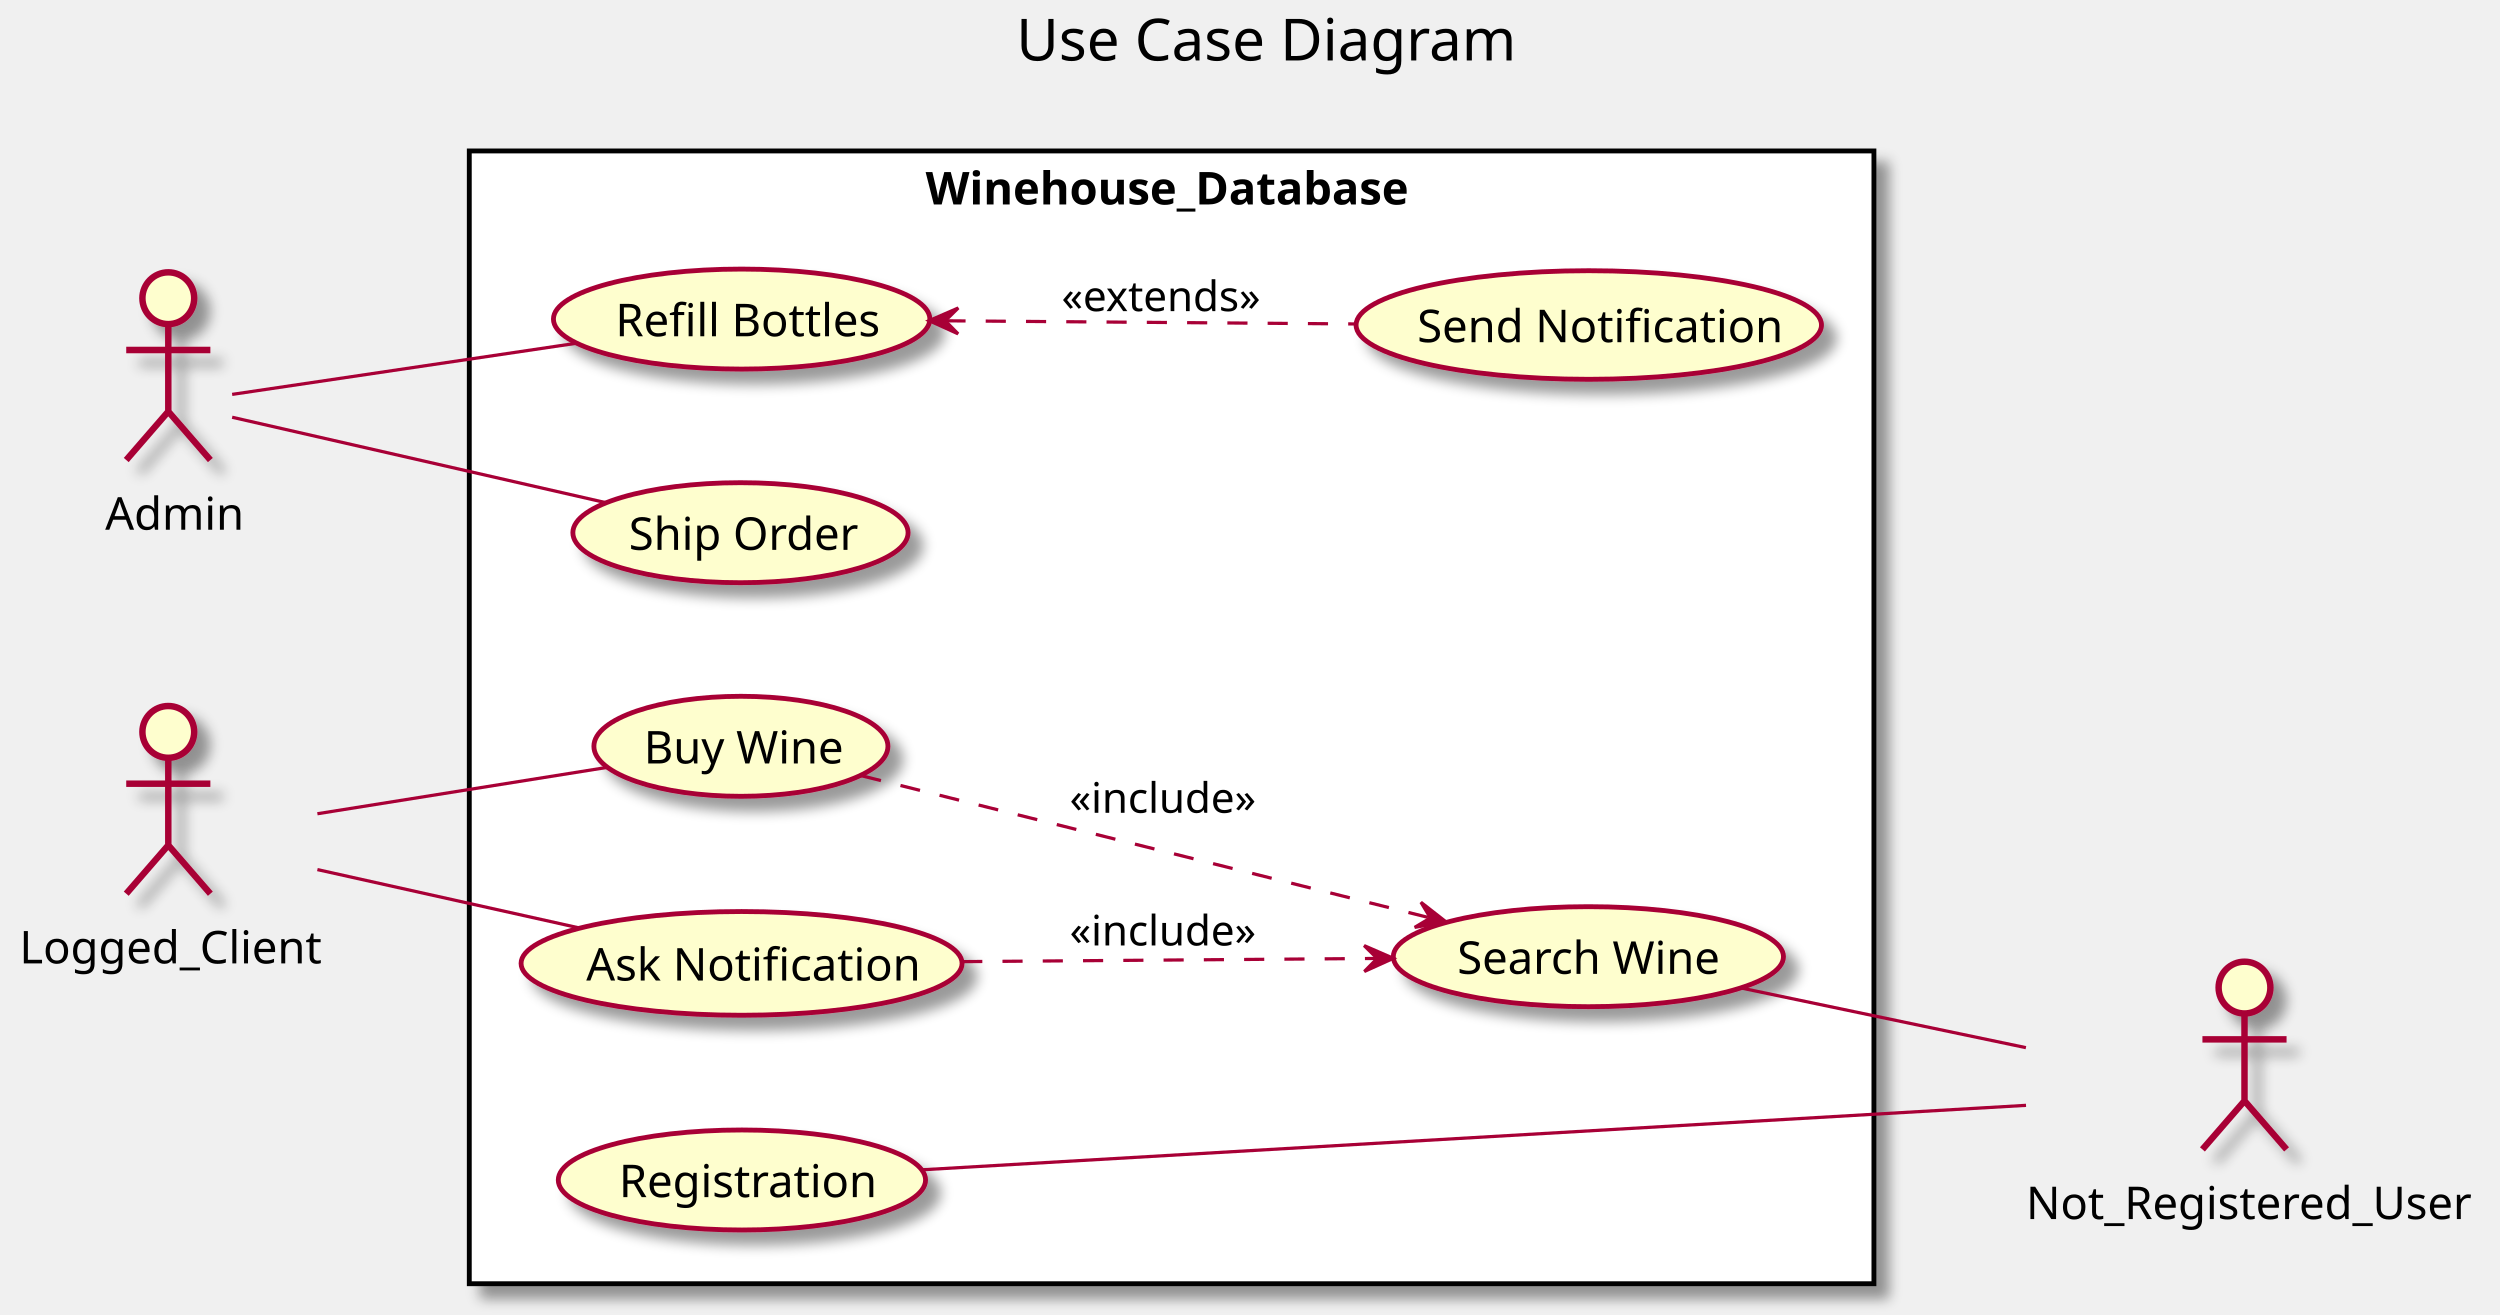
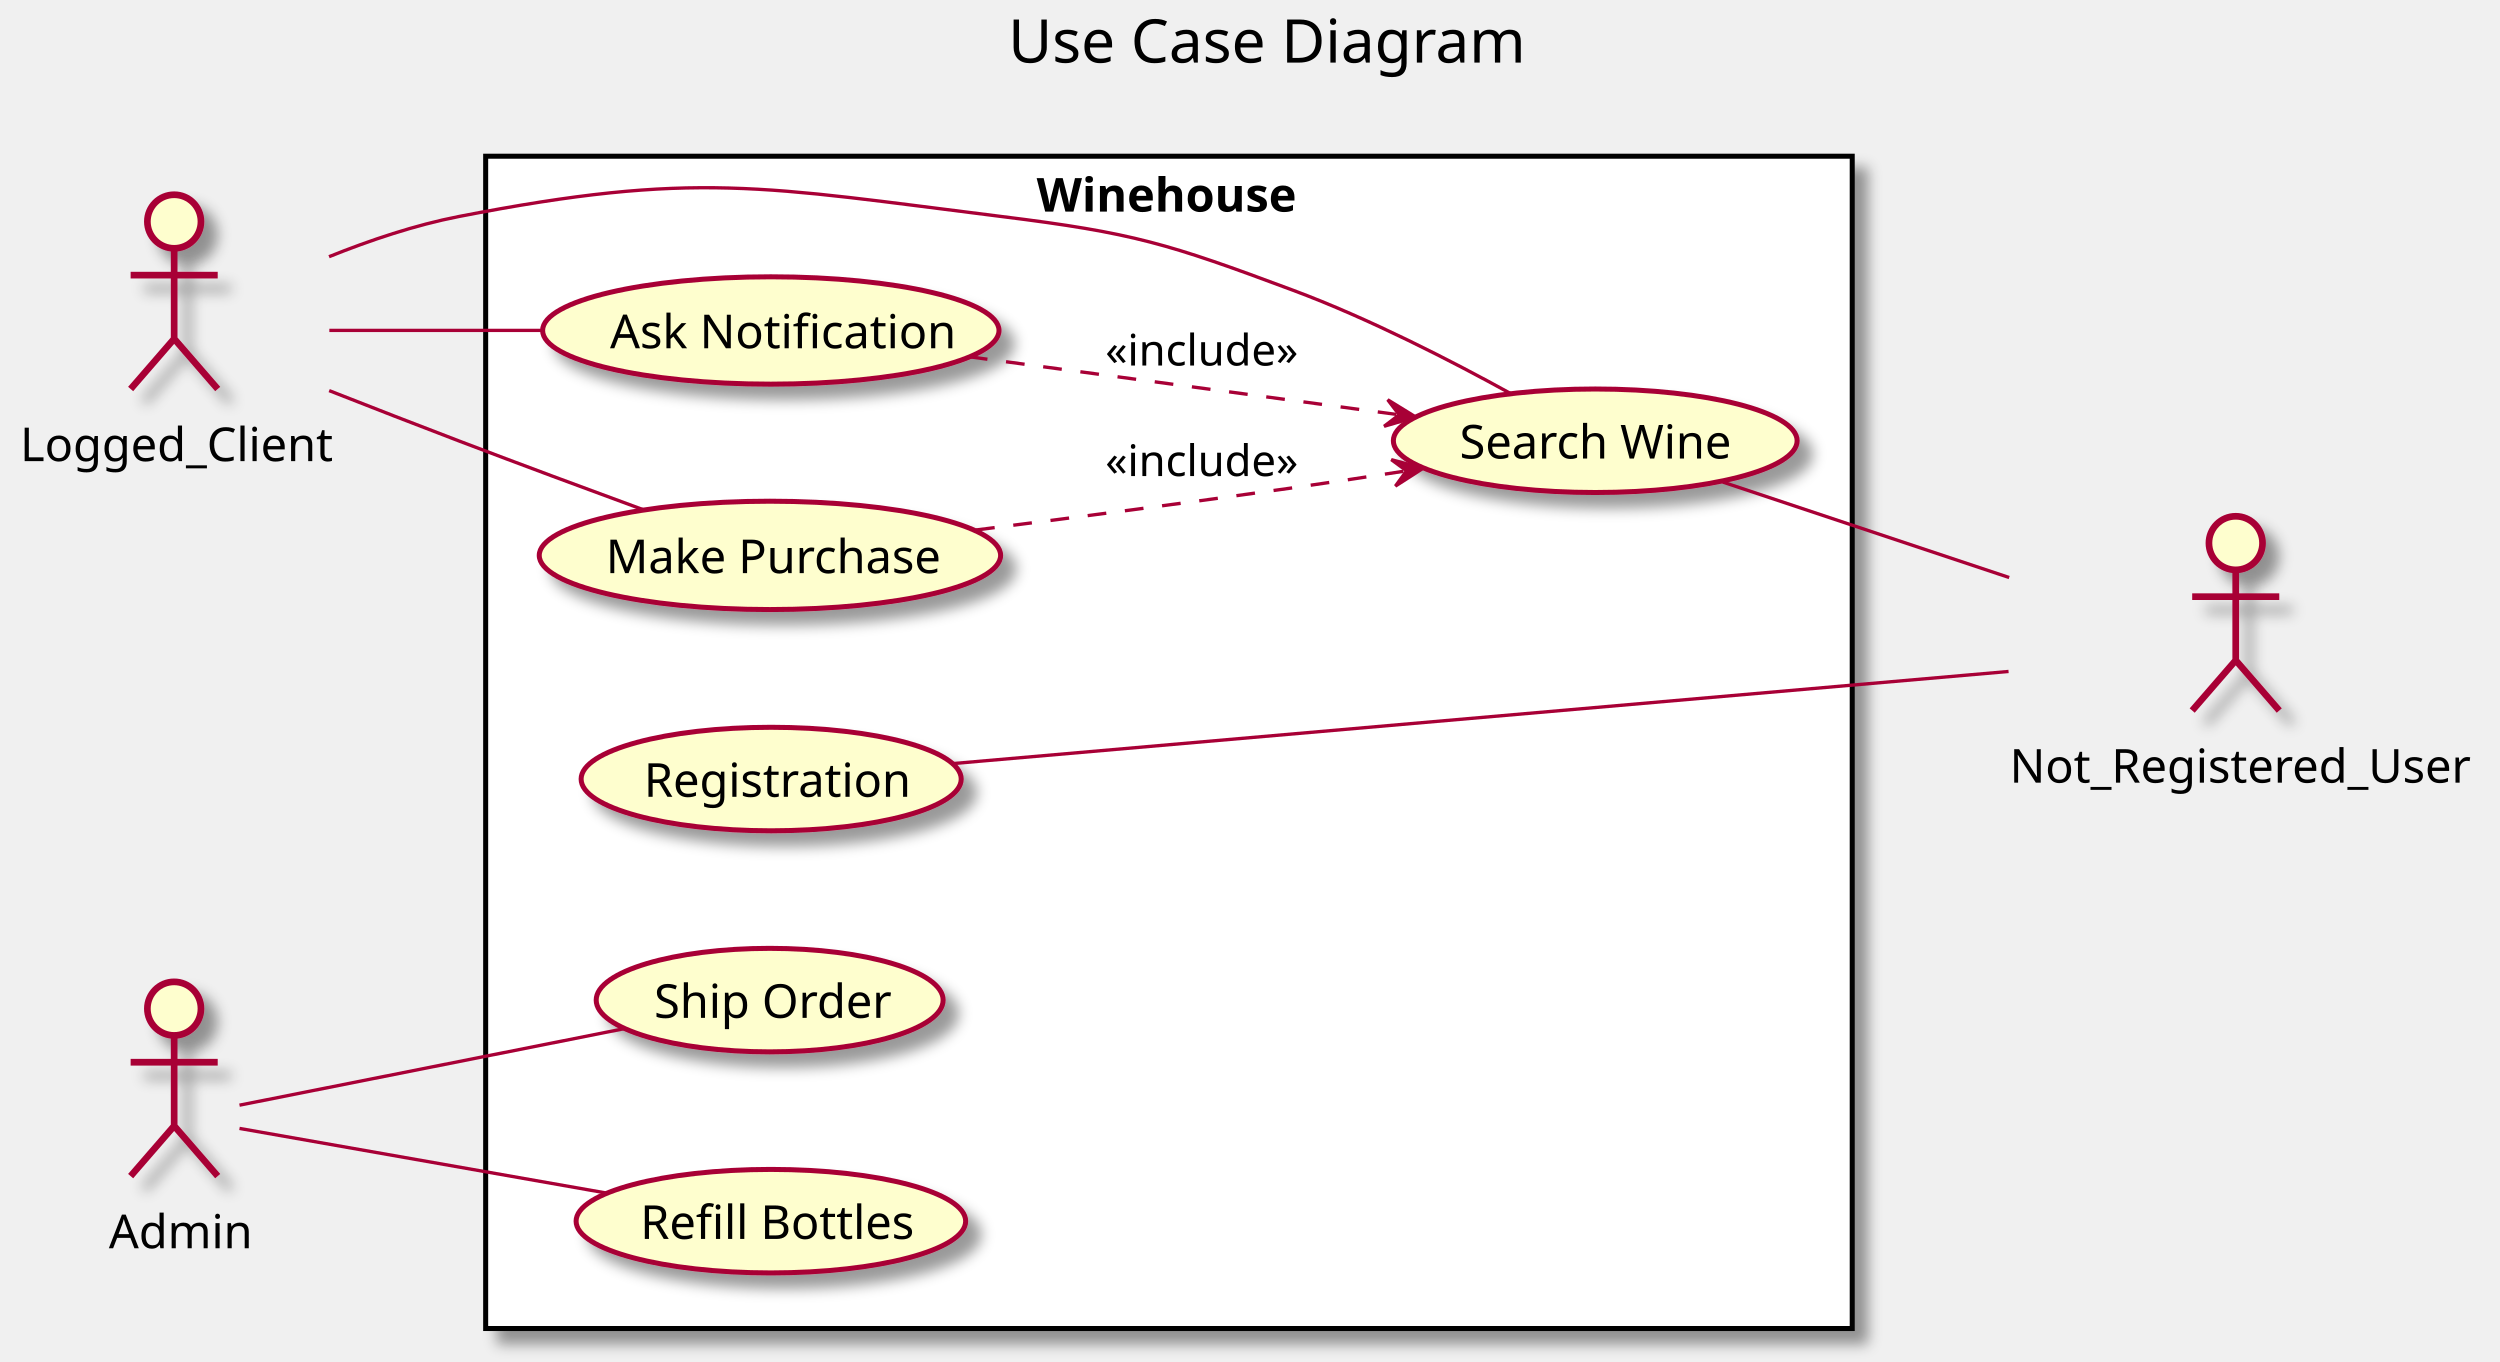
- <svg xmlns="http://www.w3.org/2000/svg" contentScriptType="application/ecmascript" contentStyleType="text/css" height="457.875px" preserveAspectRatio="none" style="width:869px;height:457px;" version="1.1" viewBox="0 0 869 457" width="869.625px" zoomAndPan="magnify">
+ <svg xmlns="http://www.w3.org/2000/svg" contentScriptType="application/ecmascript" contentStyleType="text/css" height="508.75px" preserveAspectRatio="none" style="width:933px;height:508px;" version="1.1" viewBox="0 0 933 508" width="933.75px" zoomAndPan="magnify">
  <defs>
-     <filter height="300%" id="flmkrvy608lcd" width="300%" x="-1" y="-1">
-       <feGaussianBlur result="blurOut" stdDeviation="2.25" />
+     <filter height="300%" id="f2cj5gtmdo3c7" width="300%" x="-1" y="-1">
+       <feGaussianBlur result="blurOut" stdDeviation="2.5" />
      <feColorMatrix in="blurOut" result="blurOut2" type="matrix" values="0 0 0 0 0 0 0 0 0 0 0 0 0 0 0 0 0 0 .4 0" />
-       <feOffset dx="4.5" dy="4.5" in="blurOut2" result="blurOut3" />
+       <feOffset dx="5.0" dy="5.0" in="blurOut2" result="blurOut3" />
      <feBlend in="SourceGraphic" in2="blurOut3" mode="normal" />
    </filter>
  </defs>
  <g>
-     <text fill="#000000" font-family="sans-serif" font-size="20.25" lengthAdjust="spacingAndGlyphs" textLength="169.875" x="353.25" y="21.021">Use Case Diagram</text>
-     <rect fill="#FFFFFF" filter="url(#flmkrvy608lcd)" height="393.75" style="stroke: #000000; stroke-width: 1.688;" width="488.25" x="163.125" y="52.471" />
-     <text fill="#000000" font-family="sans-serif" font-size="15.75" font-weight="bold" lengthAdjust="spacingAndGlyphs" textLength="171" x="321.75" y="71.071">Winehouse_Database</text>
-     <ellipse cx="257.895" cy="410.166" fill="#FEFECE" filter="url(#flmkrvy608lcd)" rx="63.833" ry="17.383" style="stroke: #A80036; stroke-width: 1.688;" />
-     <text fill="#000000" font-family="sans-serif" font-size="15.75" lengthAdjust="spacingAndGlyphs" textLength="85.5" x="215.145" y="416.134">Registration</text>
-     <ellipse cx="552.123" cy="332.541" fill="#FEFECE" filter="url(#flmkrvy608lcd)" rx="67.81" ry="17.383" style="stroke: #A80036; stroke-width: 1.688;" />
-     <text fill="#000000" font-family="sans-serif" font-size="15.75" lengthAdjust="spacingAndGlyphs" textLength="91.125" x="506.56" y="338.509">Search Wine</text>
-     <ellipse cx="257.542" cy="259.416" fill="#FEFECE" filter="url(#flmkrvy608lcd)" rx="51.105" ry="17.383" style="stroke: #A80036; stroke-width: 1.688;" />
-     <text fill="#000000" font-family="sans-serif" font-size="15.75" lengthAdjust="spacingAndGlyphs" textLength="67.5" x="223.792" y="265.384">Buy Wine</text>
-     <ellipse cx="257.772" cy="334.875" fill="#FEFECE" filter="url(#flmkrvy608lcd)" rx="76.647" ry="18.029" style="stroke: #A80036; stroke-width: 1.688;" />
-     <text fill="#000000" font-family="sans-serif" font-size="15.75" lengthAdjust="spacingAndGlyphs" textLength="108" x="203.773" y="340.843">Ask Notification</text>
-     <ellipse cx="257.799" cy="110.916" fill="#FEFECE" filter="url(#flmkrvy608lcd)" rx="65.424" ry="17.383" style="stroke: #A80036; stroke-width: 1.688;" />
-     <text fill="#000000" font-family="sans-serif" font-size="15.75" lengthAdjust="spacingAndGlyphs" textLength="87.75" x="213.924" y="116.884">Refill Bottles</text>
-     <ellipse cx="552.261" cy="112.973" fill="#FEFECE" filter="url(#flmkrvy608lcd)" rx="80.886" ry="18.877" style="stroke: #A80036; stroke-width: 1.688;" />
-     <text fill="#000000" font-family="sans-serif" font-size="15.75" lengthAdjust="spacingAndGlyphs" textLength="119.25" x="492.636" y="118.941">Send Notification</text>
-     <ellipse cx="257.389" cy="185.166" fill="#FEFECE" filter="url(#flmkrvy608lcd)" rx="58.264" ry="17.383" style="stroke: #A80036; stroke-width: 1.688;" />
-     <text fill="#000000" font-family="sans-serif" font-size="15.75" lengthAdjust="spacingAndGlyphs" textLength="77.625" x="218.577" y="191.134">Ship Order</text>
-     <ellipse cx="58.5" cy="103.658" fill="#FEFECE" filter="url(#flmkrvy608lcd)" rx="9" ry="9" style="stroke: #A80036; stroke-width: 2.25;" />
-     <path d="M58.5,112.658 L58.5,143.033 M43.875,121.658 L73.125,121.658 M58.5,143.033 L43.875,159.908 M58.5,143.033 L73.125,159.908 " fill="none" filter="url(#flmkrvy608lcd)" style="stroke: #A80036; stroke-width: 2.25;" />
-     <text fill="#000000" font-family="sans-serif" font-size="15.75" lengthAdjust="spacingAndGlyphs" textLength="43.875" x="36.562" y="184.133">Admin</text>
-     <ellipse cx="58.5" cy="254.408" fill="#FEFECE" filter="url(#flmkrvy608lcd)" rx="9" ry="9" style="stroke: #A80036; stroke-width: 2.25;" />
-     <path d="M58.5,263.408 L58.5,293.783 M43.875,272.408 L73.125,272.408 M58.5,293.783 L43.875,310.658 M58.5,293.783 L73.125,310.658 " fill="none" filter="url(#flmkrvy608lcd)" style="stroke: #A80036; stroke-width: 2.25;" />
-     <text fill="#000000" font-family="sans-serif" font-size="15.75" lengthAdjust="spacingAndGlyphs" textLength="103.5" x="6.75" y="334.883">Logged_Client</text>
-     <ellipse cx="780.188" cy="343.283" fill="#FEFECE" filter="url(#flmkrvy608lcd)" rx="9" ry="9" style="stroke: #A80036; stroke-width: 2.25;" />
-     <path d="M780.188,352.283 L780.188,382.658 M765.562,361.283 L794.812,361.283 M780.188,382.658 L765.562,399.533 M780.188,382.658 L794.812,399.533 " fill="none" filter="url(#flmkrvy608lcd)" style="stroke: #A80036; stroke-width: 2.25;" />
-     <text fill="#000000" font-family="sans-serif" font-size="15.75" lengthAdjust="spacingAndGlyphs" textLength="151.875" x="704.25" y="423.758">Not_Registered_User</text>
-     <path d="M704.244,384.213 C600.716,390.257 415.735,401.056 319.967,406.647 " fill="none" id="Not_Registered_User-Registration" style="stroke: #A80036; stroke-width: 1.125;" />
-     <path d="M605.532,343.495 C634.806,349.627 671.862,357.39 704.208,364.166 " fill="none" id="Search Wine-Not_Registered_User" style="stroke: #A80036; stroke-width: 1.125;" />
-     <path d="M110.325,282.858 C141.428,277.882 180.921,271.563 211.014,266.748 " fill="none" id="Logged_Client-Buy Wine" style="stroke: #A80036; stroke-width: 1.125;" />
-     <path d="M110.325,302.269 C138.238,308.49 172.908,316.217 201.477,322.583 " fill="none" id="Logged_Client-Ask Notification" style="stroke: #A80036; stroke-width: 1.125;" />
-     <path d="M299.421,269.639 C350.868,282.501 439.64,304.693 496.87,319.001 " fill="none" id="Buy Wine-&gt;Search Wine" style="stroke: #A80036; stroke-width: 1.125; stroke-dasharray: 7.0,7.0;" />
-     <polygon fill="#A80036" points="502.652,320.446,493.921,313.624,497.195,319.081,491.738,322.355,502.652,320.446" style="stroke: #A80036; stroke-width: 1.125;" />
-     <text fill="#000000" font-family="sans-serif" font-size="14.625" lengthAdjust="spacingAndGlyphs" textLength="61.875" x="371.812" y="282.528">«include»</text>
-     <path d="M334.457,334.263 C378.844,333.922 434.631,333.492 478.497,333.155 " fill="none" id="Ask Notification-&gt;Search Wine" style="stroke: #A80036; stroke-width: 1.125; stroke-dasharray: 7.0,7.0;" />
-     <polygon fill="#A80036" points="484.333,333.111,474.173,328.689,478.708,333.154,474.243,337.689,484.333,333.111" style="stroke: #A80036; stroke-width: 1.125;" />
-     <text fill="#000000" font-family="sans-serif" font-size="14.625" lengthAdjust="spacingAndGlyphs" textLength="61.875" x="371.812" y="328.653">«include»</text>
-     <path d="M80.694,137.091 C108.965,132.89 160.236,125.273 200.141,119.344 " fill="none" id="Admin-Refill Bottles" style="stroke: #A80036; stroke-width: 1.125;" />
-     <path d="M328.633,111.508 C371.451,111.838 426.411,112.26 471.007,112.603 " fill="none" id="Refill Bottles&lt;-Send Notification" style="stroke: #A80036; stroke-width: 1.125; stroke-dasharray: 7.0,7.0;" />
-     <polygon fill="#A80036" points="322.94,111.465,333.03,116.043,328.565,111.508,333.1,107.043,322.94,111.465" style="stroke: #A80036; stroke-width: 1.125;" />
-     <text fill="#000000" font-family="sans-serif" font-size="14.625" lengthAdjust="spacingAndGlyphs" textLength="67.5" x="369" y="108.153">«extends»</text>
-     <path d="M80.694,145.037 C111.544,152.088 169.782,165.399 210.753,174.764 " fill="none" id="Admin-Ship Order" style="stroke: #A80036; stroke-width: 1.125;" />
+     <text fill="#000000" font-family="sans-serif" font-size="22.5" lengthAdjust="spacingAndGlyphs" textLength="188.75" x="376.25" y="23.357">Use Case Diagram</text>
+     <rect fill="#FFFFFF" filter="url(#f2cj5gtmdo3c7)" height="437.5" style="stroke: #000000; stroke-width: 1.875;" width="510" x="181.25" y="58.301" />
+     <text fill="#000000" font-family="sans-serif" font-size="17.5" font-weight="bold" lengthAdjust="spacingAndGlyphs" textLength="98.75" x="386.875" y="78.967">Winehouse</text>
+     <ellipse cx="287.8" cy="290.74" fill="#FEFECE" filter="url(#f2cj5gtmdo3c7)" rx="70.925" ry="19.315" style="stroke: #A80036; stroke-width: 1.875;" />
+     <text fill="#000000" font-family="sans-serif" font-size="17.5" lengthAdjust="spacingAndGlyphs" textLength="95" x="240.3" y="297.371">Registration</text>
+     <ellipse cx="595.345" cy="164.49" fill="#FEFECE" filter="url(#f2cj5gtmdo3c7)" rx="75.345" ry="19.315" style="stroke: #A80036; stroke-width: 1.875;" />
+     <text fill="#000000" font-family="sans-serif" font-size="17.5" lengthAdjust="spacingAndGlyphs" textLength="101.25" x="544.72" y="171.121">Search Wine</text>
+     <ellipse cx="287.664" cy="123.334" fill="#FEFECE" filter="url(#f2cj5gtmdo3c7)" rx="85.164" ry="20.033" style="stroke: #A80036; stroke-width: 1.875;" />
+     <text fill="#000000" font-family="sans-serif" font-size="17.5" lengthAdjust="spacingAndGlyphs" textLength="120" x="227.664" y="129.964">Ask Notification</text>
+     <ellipse cx="287.339" cy="207.269" fill="#FEFECE" filter="url(#f2cj5gtmdo3c7)" rx="86.09" ry="20.218" style="stroke: #A80036; stroke-width: 1.875;" />
+     <text fill="#000000" font-family="sans-serif" font-size="17.5" lengthAdjust="spacingAndGlyphs" textLength="122.5" x="226.089" y="213.899">Make Purchase</text>
+     <ellipse cx="287.693" cy="455.74" fill="#FEFECE" filter="url(#f2cj5gtmdo3c7)" rx="72.693" ry="19.315" style="stroke: #A80036; stroke-width: 1.875;" />
+     <text fill="#000000" font-family="sans-serif" font-size="17.5" lengthAdjust="spacingAndGlyphs" textLength="97.5" x="238.943" y="462.371">Refill Bottles</text>
+     <ellipse cx="287.238" cy="373.24" fill="#FEFECE" filter="url(#f2cj5gtmdo3c7)" rx="64.738" ry="19.315" style="stroke: #A80036; stroke-width: 1.875;" />
+     <text fill="#000000" font-family="sans-serif" font-size="17.5" lengthAdjust="spacingAndGlyphs" textLength="86.25" x="244.113" y="379.871">Ship Order</text>
+     <ellipse cx="65" cy="82.676" fill="#FEFECE" filter="url(#f2cj5gtmdo3c7)" rx="10" ry="10" style="stroke: #A80036; stroke-width: 2.5;" />
+     <path d="M65,92.676 L65,126.426 M48.75,102.676 L81.25,102.676 M65,126.426 L48.75,145.176 M65,126.426 L81.25,145.176 " fill="none" filter="url(#f2cj5gtmdo3c7)" style="stroke: #A80036; stroke-width: 2.5;" />
+     <text fill="#000000" font-family="sans-serif" font-size="17.5" lengthAdjust="spacingAndGlyphs" textLength="115" x="7.5" y="172.092">Logged_Client</text>
+     <ellipse cx="834.375" cy="202.676" fill="#FEFECE" filter="url(#f2cj5gtmdo3c7)" rx="10" ry="10" style="stroke: #A80036; stroke-width: 2.5;" />
+     <path d="M834.375,212.676 L834.375,246.426 M818.125,222.676 L850.625,222.676 M834.375,246.426 L818.125,265.176 M834.375,246.426 L850.625,265.176 " fill="none" filter="url(#f2cj5gtmdo3c7)" style="stroke: #A80036; stroke-width: 2.5;" />
+     <text fill="#000000" font-family="sans-serif" font-size="17.5" lengthAdjust="spacingAndGlyphs" textLength="168.75" x="750" y="292.092">Not_Registered_User</text>
+     <ellipse cx="65" cy="376.426" fill="#FEFECE" filter="url(#f2cj5gtmdo3c7)" rx="10" ry="10" style="stroke: #A80036; stroke-width: 2.5;" />
+     <path d="M65,386.426 L65,420.176 M48.75,396.426 L81.25,396.426 M65,420.176 L48.75,438.926 M65,420.176 L81.25,438.926 " fill="none" filter="url(#f2cj5gtmdo3c7)" style="stroke: #A80036; stroke-width: 2.5;" />
+     <text fill="#000000" font-family="sans-serif" font-size="17.5" lengthAdjust="spacingAndGlyphs" textLength="48.75" x="40.625" y="465.842">Admin</text>
+     <path d="M749.591,250.589 C641.164,260.051 454.13,276.371 354.956,285.023 " fill="none" id="Not_Registered_User-Registration" style="stroke: #A80036; stroke-width: 1.25;" />
+     <path d="M642.987,179.922 C673.335,190.037 713.938,203.572 749.83,215.536 " fill="none" id="Search Wine-Not_Registered_User" style="stroke: #A80036; stroke-width: 1.25;" />
+     <path d="M122.795,95.801 C138.156,89.62 155.035,83.958 171.25,80.801 C259.591,63.599 284.439,69.683 373.75,80.801 C423.223,86.96 435.785,90.888 482.5,108.301 C511.019,118.931 541.804,134.757 563.847,146.917 " fill="none" id="Logged_Client-Search Wine" style="stroke: #A80036; stroke-width: 1.25;" />
+     <path d="M122.906,123.301 C147.095,123.301 175.826,123.301 202.396,123.301 " fill="none" id="Logged_Client-Ask Notification" style="stroke: #A80036; stroke-width: 1.25;" />
+     <path d="M122.841,145.776 C138.498,151.928 155.511,158.552 171.25,164.551 C193.924,173.193 219.209,182.566 240.282,190.306 " fill="none" id="Logged_Client-Make Purchase" style="stroke: #A80036; stroke-width: 1.25;" />
+     <path d="M89.378,421.125 C121.592,426.798 181.095,437.279 226.284,445.238 " fill="none" id="Admin-Refill Bottles" style="stroke: #A80036; stroke-width: 1.25;" />
+     <path d="M89.378,412.451 C123.136,405.738 186.864,393.065 232.68,383.953 " fill="none" id="Admin-Ship Order" style="stroke: #A80036; stroke-width: 1.25;" />
+     <path d="M361.566,133.128 C410.061,139.674 473.525,148.239 521.941,154.774 " fill="none" id="Ask Notification-&gt;Search Wine" style="stroke: #A80036; stroke-width: 1.25; stroke-dasharray: 7.0,7.0;" />
+     <polygon fill="#A80036" points="528.369,155.642,517.889,149.182,522.175,154.806,516.551,159.093,528.369,155.642" style="stroke: #A80036; stroke-width: 1.25;" />
+     <text fill="#000000" font-family="sans-serif" font-size="16.25" lengthAdjust="spacingAndGlyphs" textLength="68.75" x="412.5" y="136.42">«include»</text>
+     <path d="M364.264,197.785 C400.12,193.263 443.553,187.608 482.5,182.051 C496.17,180.1 510.761,177.902 524.739,175.739 " fill="none" id="Make Purchase-&gt;Search Wine" style="stroke: #A80036; stroke-width: 1.25; stroke-dasharray: 7.0,7.0;" />
+     <polygon fill="#A80036" points="531.112,174.75,519.229,171.535,524.937,175.709,520.763,181.417,531.112,174.75" style="stroke: #A80036; stroke-width: 1.25;" />
+     <text fill="#000000" font-family="sans-serif" font-size="16.25" lengthAdjust="spacingAndGlyphs" textLength="68.75" x="412.5" y="177.67">«include»</text>
  </g>
</svg>
